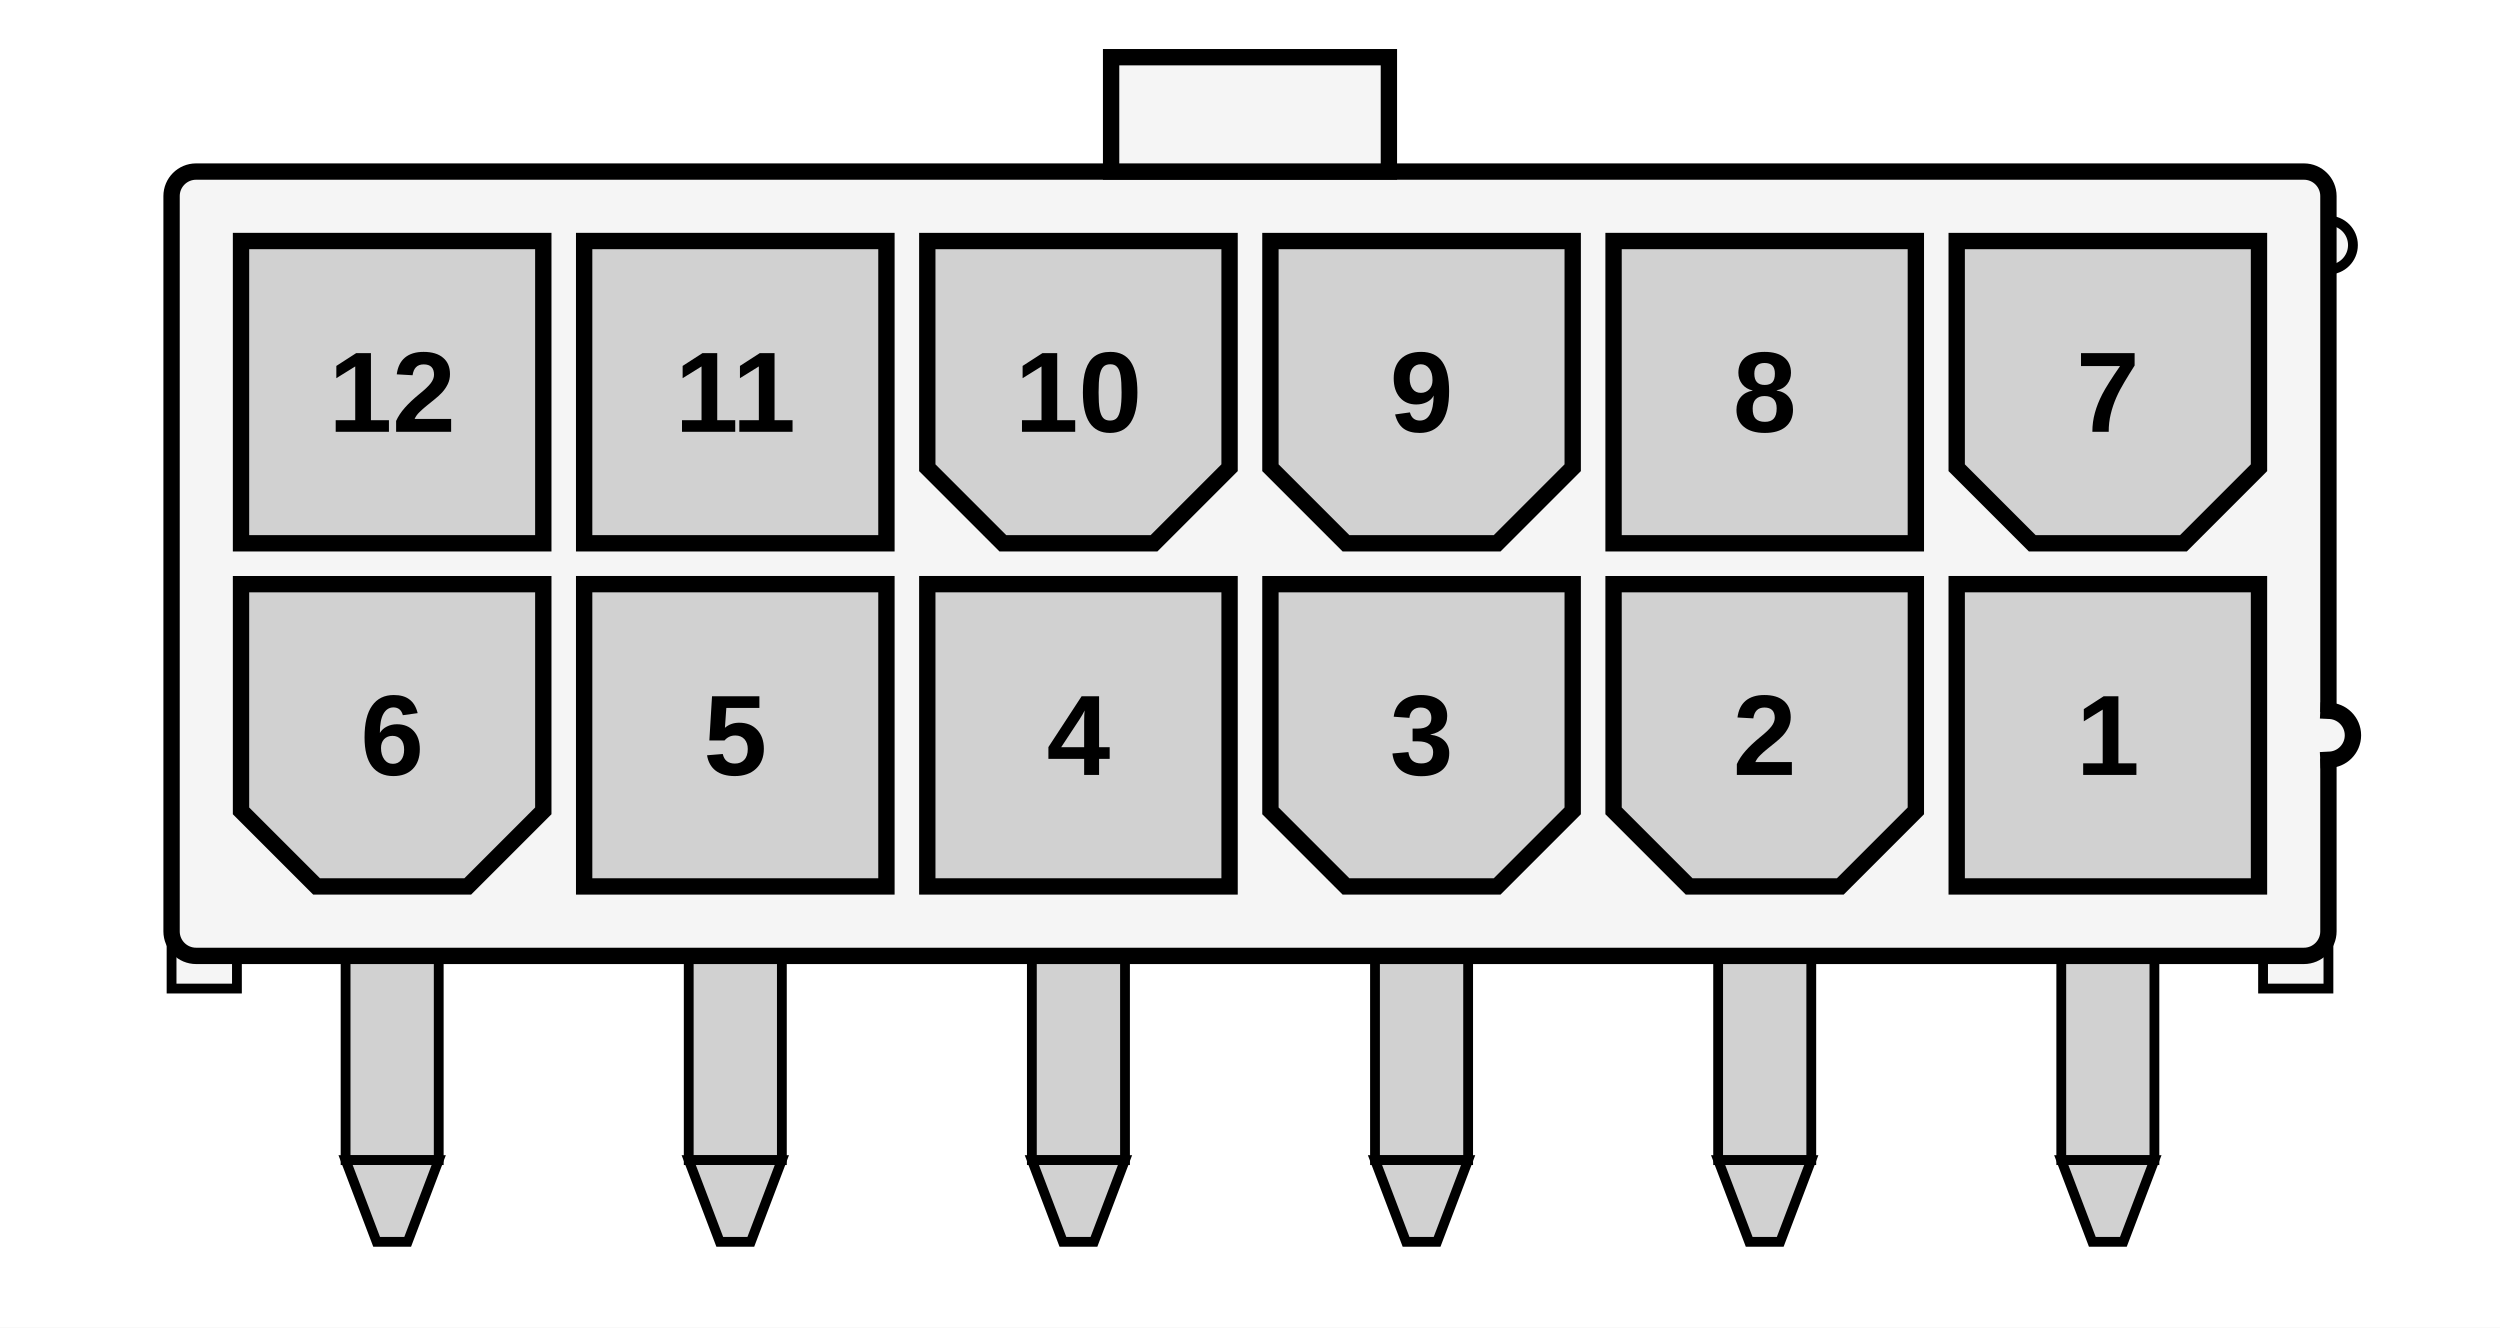
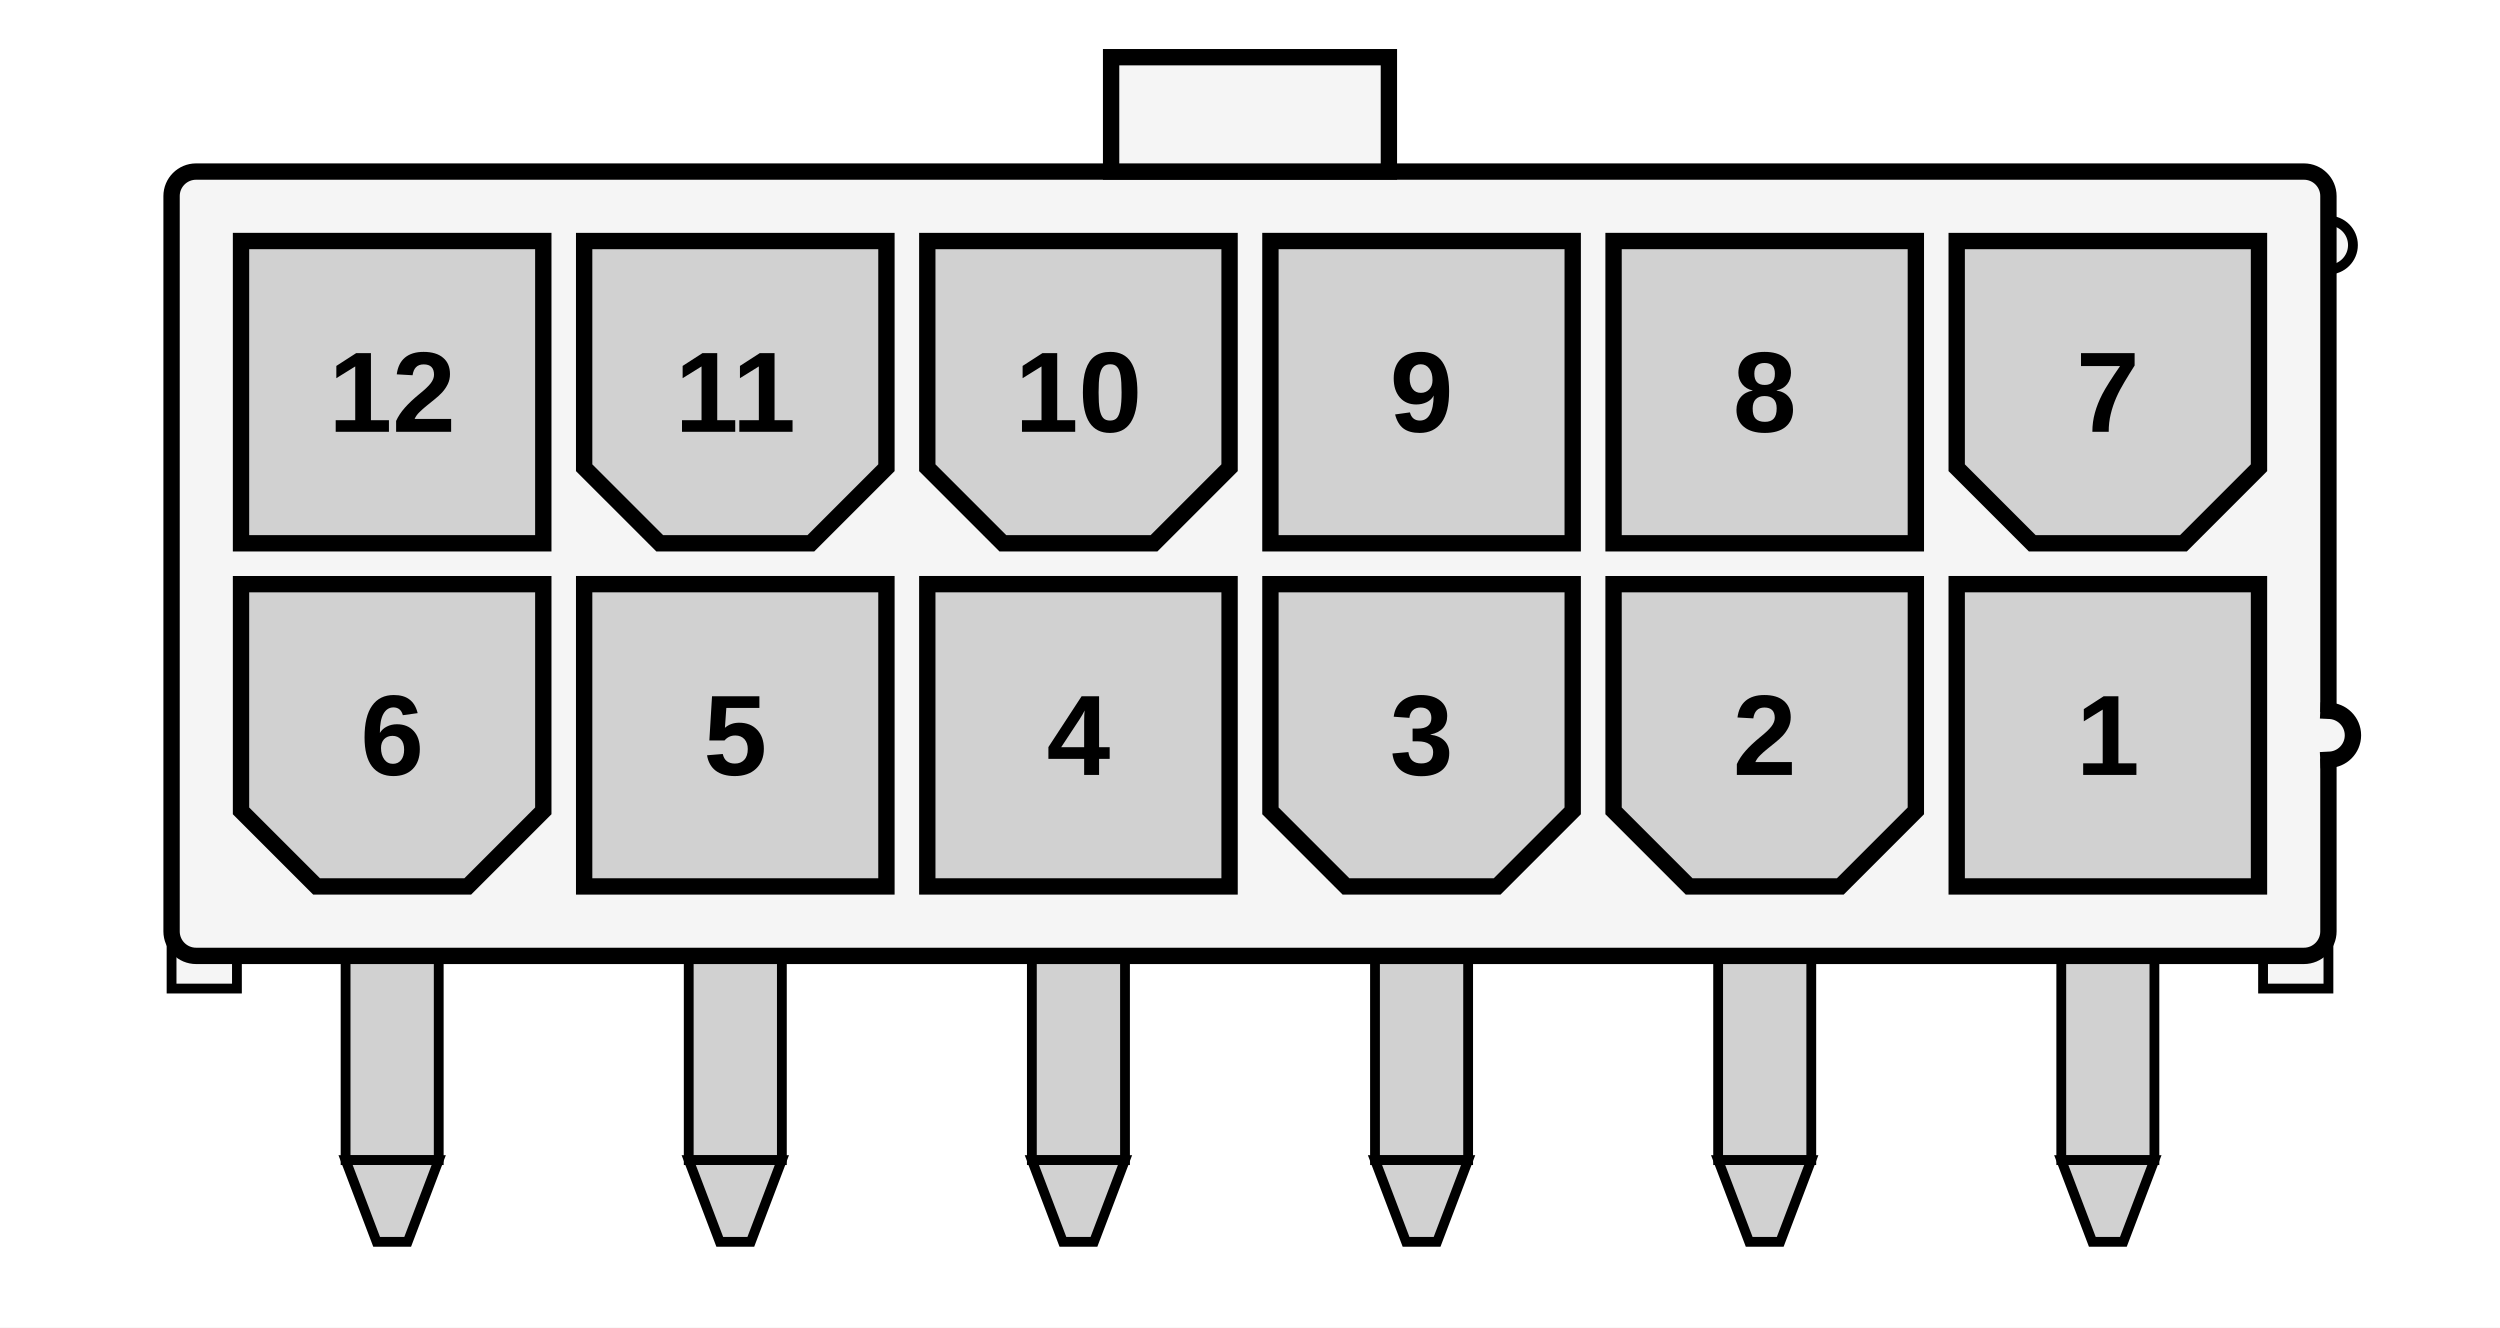
- <svg xmlns="http://www.w3.org/2000/svg" width="612.0" height="325.0" viewBox="0 0 306.0 162.5">
+ <svg xmlns="http://www.w3.org/2000/svg" width="3060.0" height="1625.0" viewBox="0 0 306.0 162.5">
  <defs>
</defs>
  <rect x="0" y="0" width="306.0" height="162.5" stroke="None" stroke-width="0" fill="#ffffff" />
  <rect x="21.0" y="113.0" width="8" height="8" stroke="black" stroke-width="1.2" fill="#f5f5f5" />
  <rect x="277.0" y="113.0" width="8" height="8" stroke="black" stroke-width="1.2" fill="#f5f5f5" />
  <circle cx="285.0" cy="30.0" r="3.0" stroke-dasharray="9.425 9.425" stroke-dashoffset="-14.137" stroke="black" stroke-width="1.2" fill="#f5f5f5" />
  <rect x="252.3" y="117.0" width="11.4" height="25" stroke="black" stroke-width="1.2" fill="#d1d1d1" />
  <path d="M252.3,142.0 L263.7,142.0 L259.9,152.0 L256.1,152.0 L252.3,142.0 Z" stroke="black" stroke-width="1.2" fill="#d1d1d1" />
  <rect x="210.3" y="117.0" width="11.4" height="25" stroke="black" stroke-width="1.2" fill="#d1d1d1" />
  <path d="M210.3,142.0 L221.7,142.0 L217.9,152.0 L214.1,152.0 L210.3,142.0 Z" stroke="black" stroke-width="1.2" fill="#d1d1d1" />
  <rect x="168.3" y="117.0" width="11.4" height="25" stroke="black" stroke-width="1.2" fill="#d1d1d1" />
  <path d="M168.3,142.0 L179.7,142.0 L175.9,152.0 L172.1,152.0 L168.3,142.0 Z" stroke="black" stroke-width="1.2" fill="#d1d1d1" />
  <rect x="126.3" y="117.0" width="11.4" height="25" stroke="black" stroke-width="1.2" fill="#d1d1d1" />
  <path d="M126.3,142.0 L137.7,142.0 L133.9,152.0 L130.1,152.0 L126.3,142.0 Z" stroke="black" stroke-width="1.2" fill="#d1d1d1" />
  <rect x="84.3" y="117.0" width="11.4" height="25" stroke="black" stroke-width="1.2" fill="#d1d1d1" />
  <path d="M84.3,142.0 L95.7,142.0 L91.9,152.0 L88.1,152.0 L84.3,142.0 Z" stroke="black" stroke-width="1.2" fill="#d1d1d1" />
  <rect x="42.3" y="117.0" width="11.4" height="25" stroke="black" stroke-width="1.2" fill="#d1d1d1" />
  <path d="M42.3,142.0 L53.7,142.0 L49.9,152.0 L46.1,152.0 L42.3,142.0 Z" stroke="black" stroke-width="1.2" fill="#d1d1d1" />
  <rect x="21.0" y="21.0" width="264.0" height="96" stroke="black" stroke-width="2" fill="#f5f5f5" rx="3.0" />
  <circle cx="285.0" cy="90.0" r="3.0" stroke-dasharray="9.425 9.425" stroke-dashoffset="-14.137" stroke="black" stroke-width="2" stroke-linecap="square" fill="#f5f5f5" />
  <rect x="239.5" y="71.5" width="37" height="37" stroke="black" stroke-width="2" fill="#d1d1d1" />
  <text x="258.0" y="90.0" font-size="14" font-family="arial" font-weight="bold" text-anchor="middle" dominant-baseline="central">1</text>
  <path d="M197.5,71.5 L234.5,71.5 L234.5,99.25 L225.25,108.5 L206.75,108.5 L197.5,99.25 L197.5,71.5 Z" stroke="black" stroke-width="2" fill="#d1d1d1" />
  <text x="216.0" y="90.0" font-size="14" font-family="arial" font-weight="bold" text-anchor="middle" dominant-baseline="central">2</text>
  <path d="M155.5,71.5 L192.5,71.5 L192.5,99.25 L183.25,108.5 L164.75,108.5 L155.5,99.25 L155.5,71.5 Z" stroke="black" stroke-width="2" fill="#d1d1d1" />
  <text x="174.0" y="90.0" font-size="14" font-family="arial" font-weight="bold" text-anchor="middle" dominant-baseline="central">3</text>
  <rect x="113.5" y="71.5" width="37" height="37" stroke="black" stroke-width="2" fill="#d1d1d1" />
  <text x="132.0" y="90.0" font-size="14" font-family="arial" font-weight="bold" text-anchor="middle" dominant-baseline="central">4</text>
  <rect x="71.5" y="71.5" width="37" height="37" stroke="black" stroke-width="2" fill="#d1d1d1" />
  <text x="90.0" y="90.0" font-size="14" font-family="arial" font-weight="bold" text-anchor="middle" dominant-baseline="central">5</text>
  <path d="M29.5,71.5 L66.5,71.5 L66.5,99.25 L57.25,108.5 L38.75,108.5 L29.5,99.25 L29.5,71.5 Z" stroke="black" stroke-width="2" fill="#d1d1d1" />
  <text x="48.0" y="90.0" font-size="14" font-family="arial" font-weight="bold" text-anchor="middle" dominant-baseline="central">6</text>
  <path d="M239.5,29.5 L276.5,29.5 L276.5,57.25 L267.25,66.5 L248.75,66.5 L239.5,57.25 L239.5,29.5 Z" stroke="black" stroke-width="2" fill="#d1d1d1" />
  <text x="258.0" y="48.0" font-size="14" font-family="arial" font-weight="bold" text-anchor="middle" dominant-baseline="central">7</text>
  <rect x="197.5" y="29.5" width="37" height="37" stroke="black" stroke-width="2" fill="#d1d1d1" />
  <text x="216.0" y="48.0" font-size="14" font-family="arial" font-weight="bold" text-anchor="middle" dominant-baseline="central">8</text>
-   <path d="M155.5,29.5 L192.5,29.5 L192.5,57.25 L183.25,66.5 L164.75,66.5 L155.5,57.25 L155.5,29.5 Z" stroke="black" stroke-width="2" fill="#d1d1d1" />
+   <rect x="155.5" y="29.5" width="37" height="37" stroke="black" stroke-width="2" fill="#d1d1d1" />
  <text x="174.0" y="48.0" font-size="14" font-family="arial" font-weight="bold" text-anchor="middle" dominant-baseline="central">9</text>
  <path d="M113.5,29.5 L150.5,29.5 L150.5,57.25 L141.25,66.5 L122.75,66.5 L113.5,57.25 L113.5,29.5 Z" stroke="black" stroke-width="2" fill="#d1d1d1" />
  <text x="132.0" y="48.0" font-size="14" font-family="arial" font-weight="bold" text-anchor="middle" dominant-baseline="central">10</text>
-   <rect x="71.5" y="29.5" width="37" height="37" stroke="black" stroke-width="2" fill="#d1d1d1" />
+   <path d="M71.5,29.5 L108.5,29.5 L108.5,57.25 L99.25,66.5 L80.75,66.5 L71.5,57.25 L71.5,29.5 Z" stroke="black" stroke-width="2" fill="#d1d1d1" />
  <text x="90.0" y="48.0" font-size="14" font-family="arial" font-weight="bold" text-anchor="middle" dominant-baseline="central">11</text>
  <rect x="29.5" y="29.5" width="37" height="37" stroke="black" stroke-width="2" fill="#d1d1d1" />
  <text x="48.0" y="48.0" font-size="14" font-family="arial" font-weight="bold" text-anchor="middle" dominant-baseline="central">12</text>
  <rect x="136.0" y="7.0" width="34" height="14" stroke="black" stroke-width="2" fill="#f5f5f5" />
</svg>
